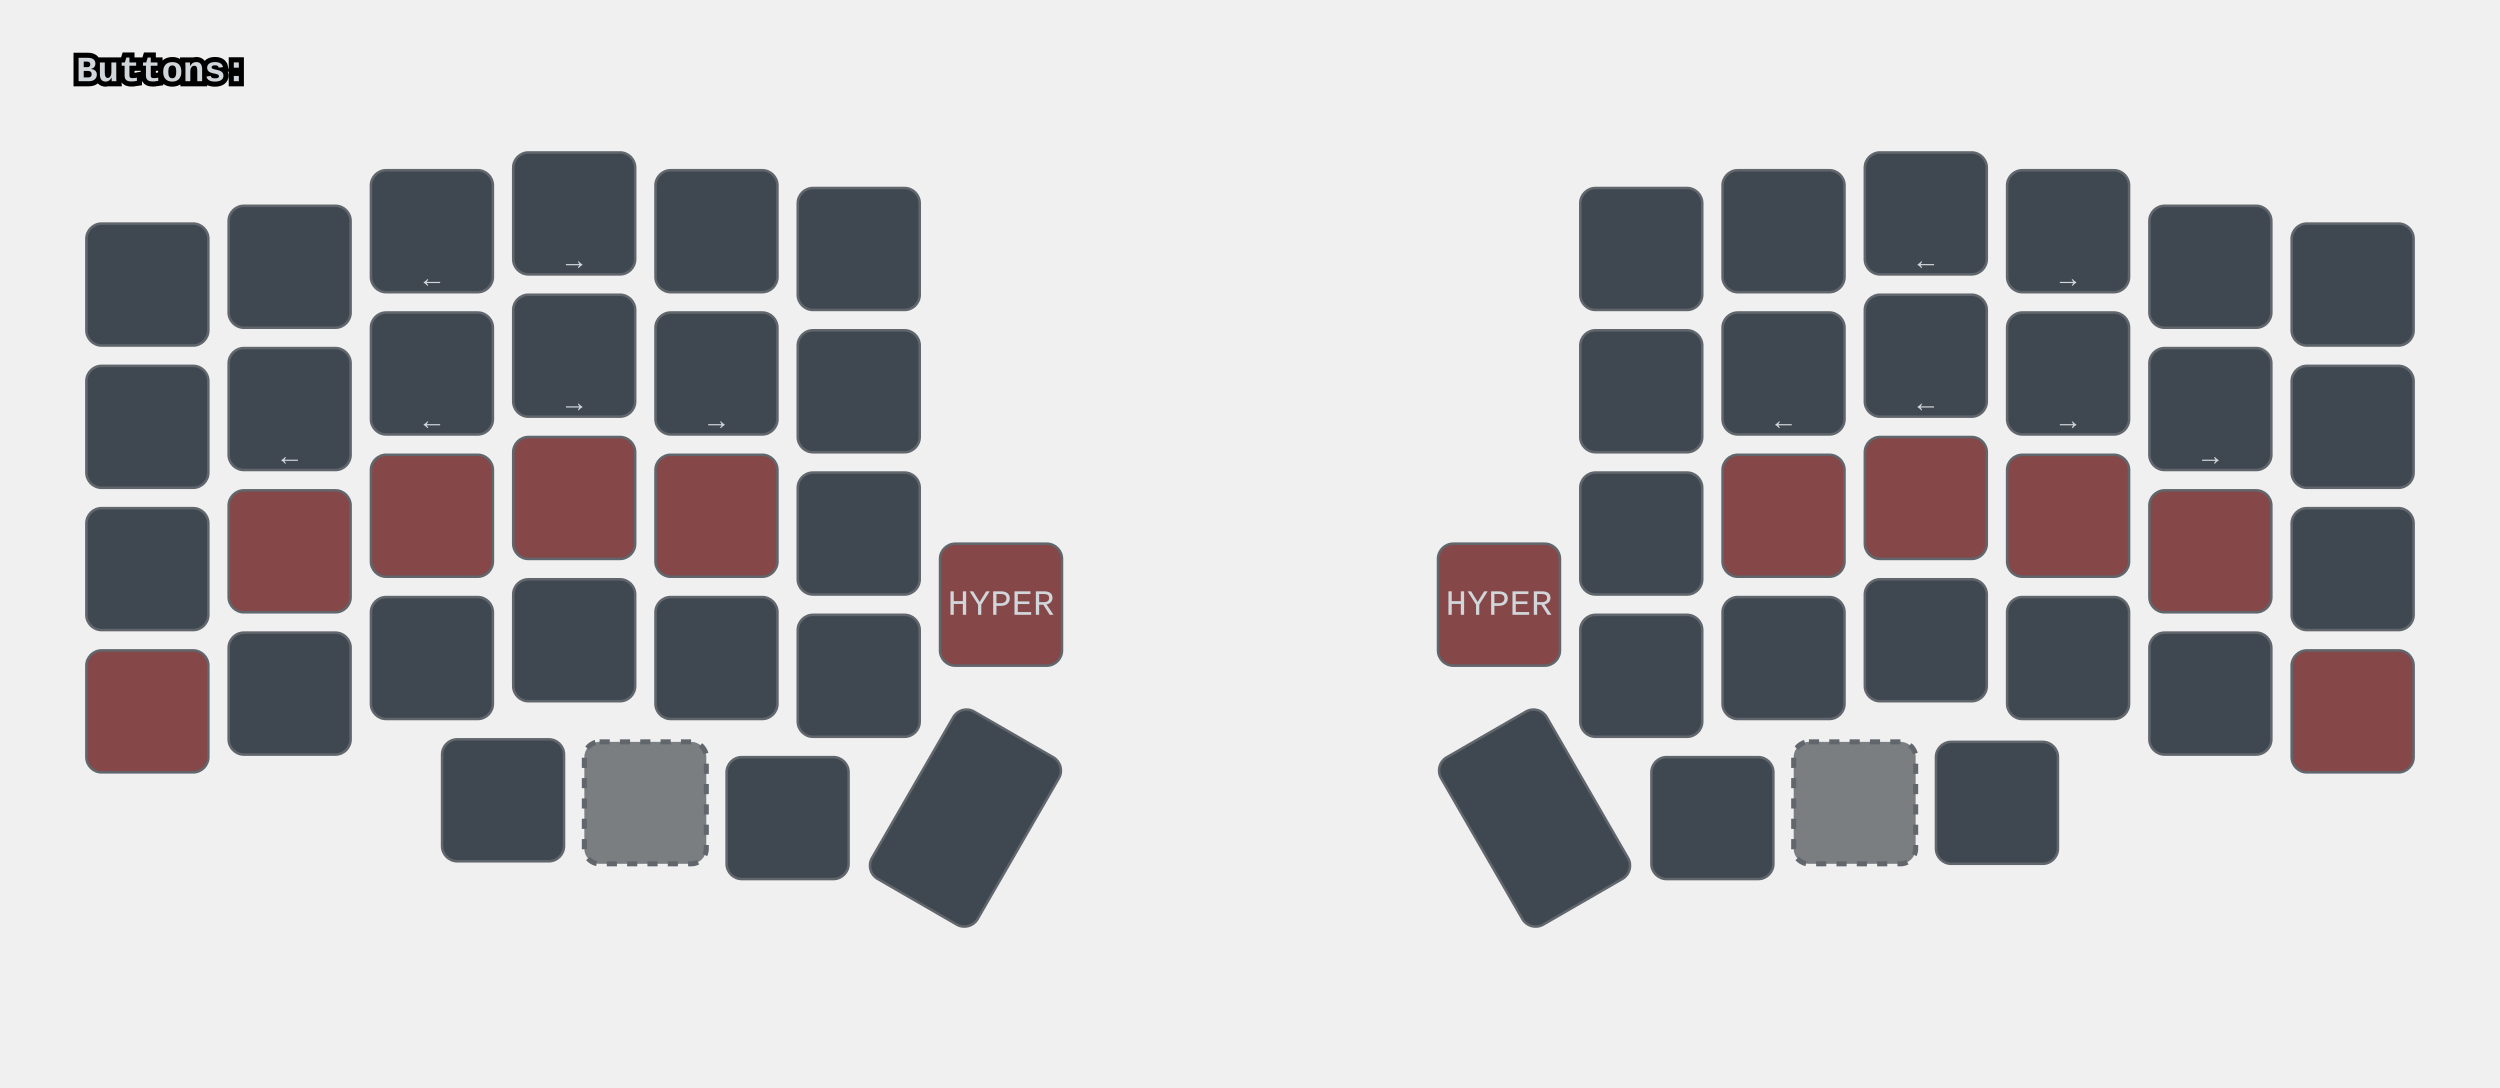
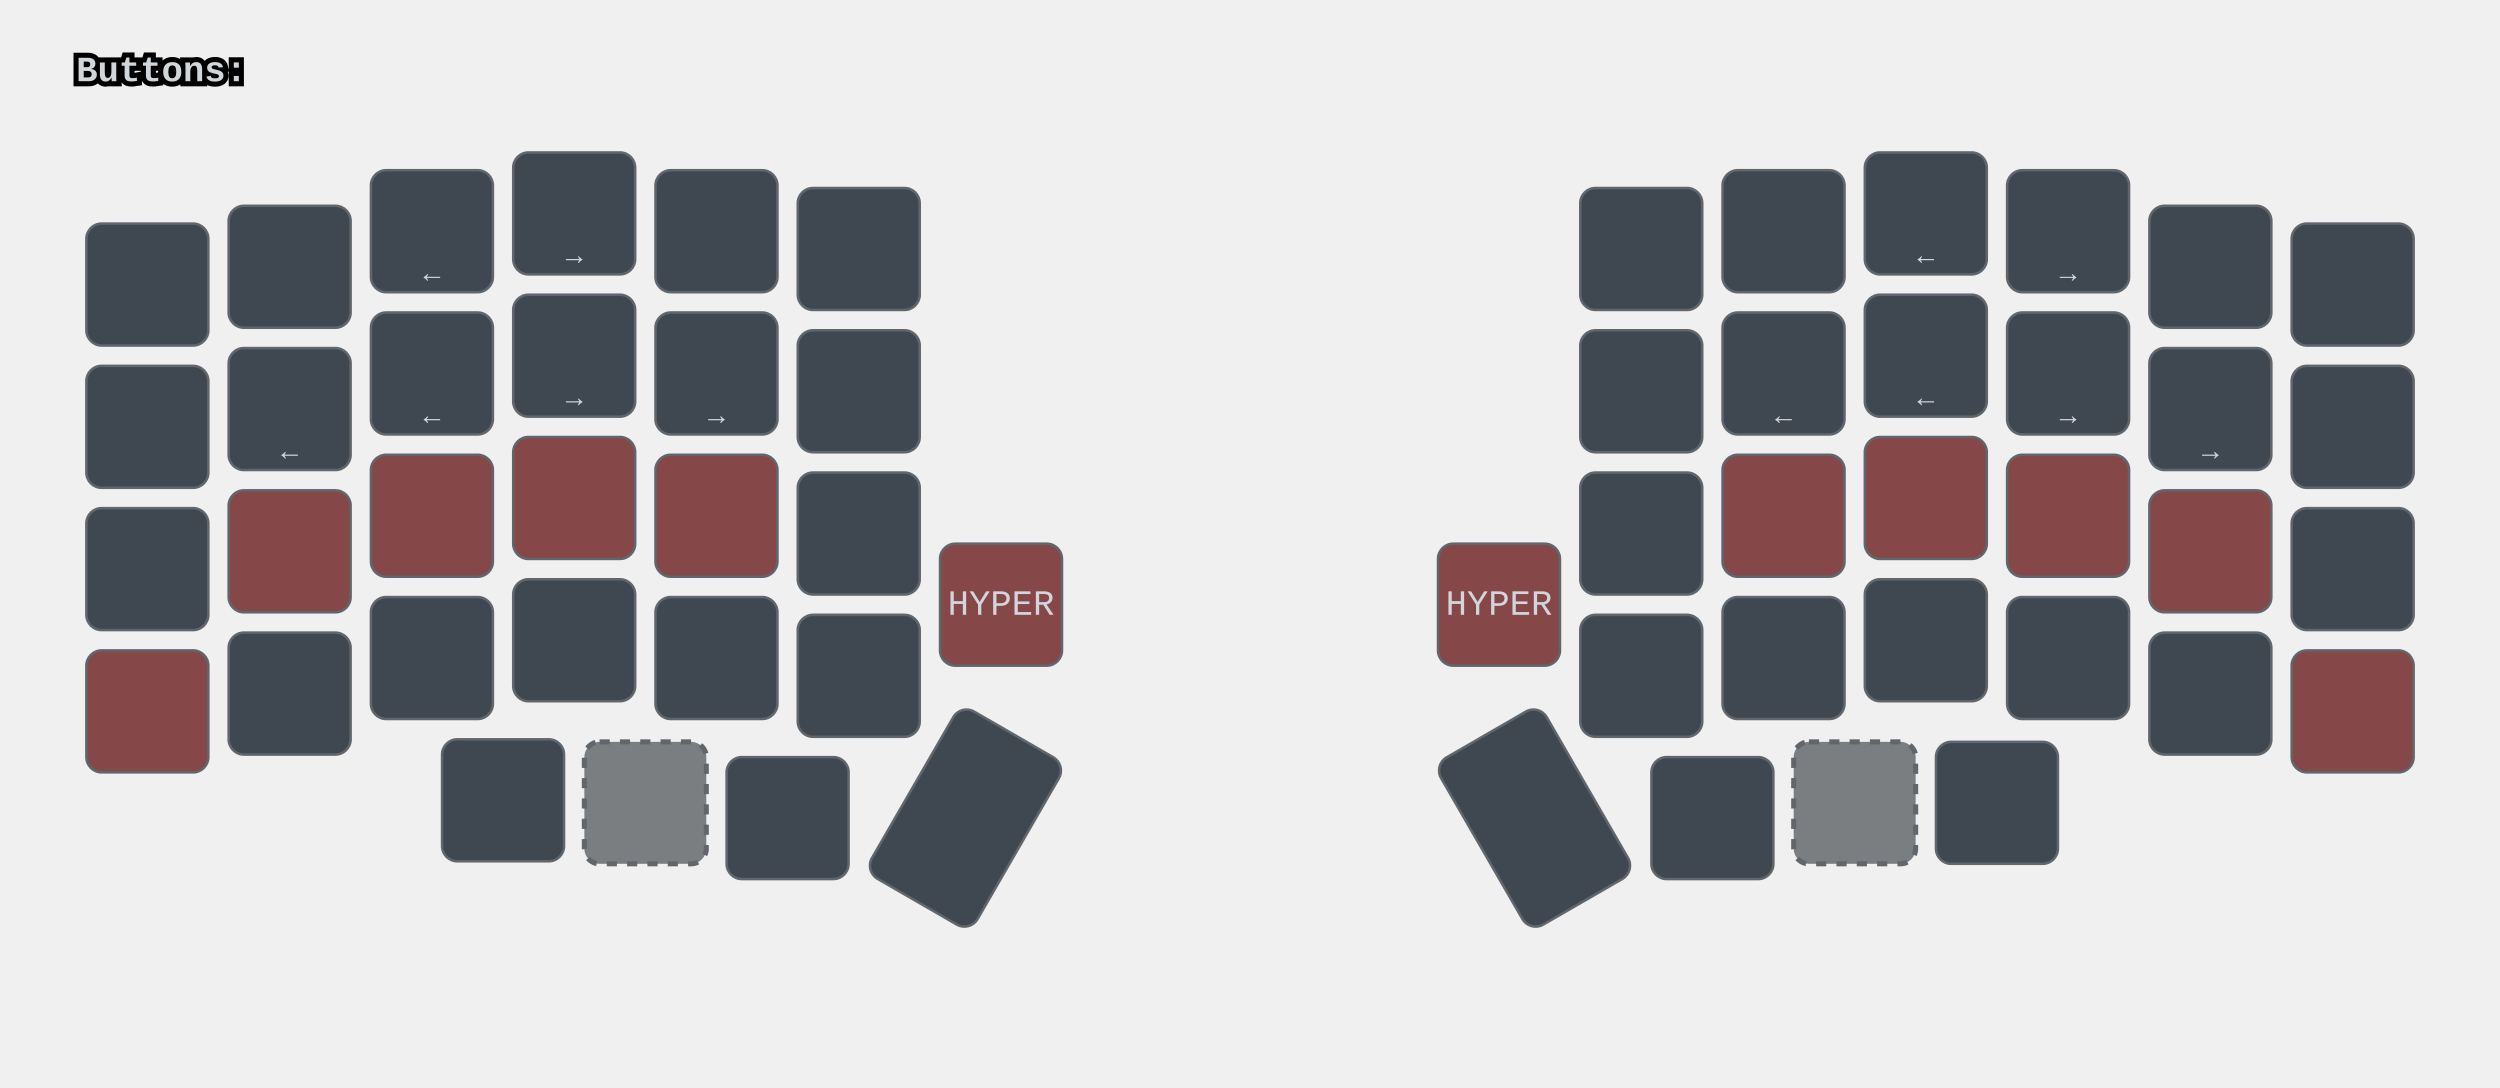
<svg xmlns="http://www.w3.org/2000/svg" xmlns:xlink="http://www.w3.org/1999/xlink" width="984" height="428" viewBox="0 0 984 428" class="keymap">
  <defs>/* start glyphs */
- <svg id="mdi:apple-keyboard-command">
+ <svg id="mdi:apple-keyboard-caps">
+       <svg id="mdi-apple-keyboard-caps" viewBox="0 0 24 24">
+         <path d="M15,14V8H17.17L12,2.83L6.83,8H9V14H15M12,0L22,10H17V16H7V10H2L12,0M7,18H17V24H7V18M15,20H9V22H15V20Z" />
+       </svg>
+     </svg>
+     <svg id="mdi:apple-keyboard-command">
      <svg id="mdi-apple-keyboard-command" viewBox="0 0 24 24">
        <path d="M6,2A4,4 0 0,1 10,6V8H14V6A4,4 0 0,1 18,2A4,4 0 0,1 22,6A4,4 0 0,1 18,10H16V14H18A4,4 0 0,1 22,18A4,4 0 0,1 18,22A4,4 0 0,1 14,18V16H10V18A4,4 0 0,1 6,22A4,4 0 0,1 2,18A4,4 0 0,1 6,14H8V10H6A4,4 0 0,1 2,6A4,4 0 0,1 6,2M16,18A2,2 0 0,0 18,20A2,2 0 0,0 20,18A2,2 0 0,0 18,16H16V18M14,10H10V14H14V10M6,16A2,2 0 0,0 4,18A2,2 0 0,0 6,20A2,2 0 0,0 8,18V16H6M8,6A2,2 0 0,0 6,4A2,2 0 0,0 4,6A2,2 0 0,0 6,8H8V6M18,8A2,2 0 0,0 20,6A2,2 0 0,0 18,4A2,2 0 0,0 16,6V8H18Z" />
      </svg>
    </svg>
    <svg id="mdi:apple-keyboard-control">
      <svg id="mdi-apple-keyboard-control" viewBox="0 0 24 24">
        <path d="M19.78,11.78L18.36,13.19L12,6.83L5.64,13.19L4.22,11.78L12,4L19.78,11.78Z" />
      </svg>
    </svg>
    <svg id="mdi:apple-keyboard-option">
      <svg id="mdi-apple-keyboard-option" viewBox="0 0 24 24">
        <path d="M3,4H9.11L16.15,18H21V20H14.88L7.84,6H3V4M14,4H21V6H14V4Z" />
      </svg>
    </svg>
    <svg id="mdi:apple-keyboard-shift">
      <svg id="mdi-apple-keyboard-shift" viewBox="0 0 24 24">
        <path d="M15,18V12H17.17L12,6.83L6.83,12H9V18H15M12,4L22,14H17V20H7V14H2L12,4Z" />
      </svg>
    </svg>
    <svg id="mdi:apps">
      <svg id="mdi-apps" viewBox="0 0 24 24">
        <path d="M16,20H20V16H16M16,14H20V10H16M10,8H14V4H10M16,8H20V4H16M10,14H14V10H10M4,14H8V10H4M4,20H8V16H4M10,20H14V16H10M4,8H8V4H4V8Z" />
      </svg>
    </svg>
    <svg id="mdi:backspace">
      <svg id="mdi-backspace" viewBox="0 0 24 24">
        <path d="M22,3H7C6.31,3 5.77,3.35 5.41,3.88L0,12L5.41,20.11C5.77,20.64 6.31,21 7,21H22A2,2 0 0,0 24,19V5A2,2 0 0,0 22,3M19,15.59L17.59,17L14,13.41L10.41,17L9,15.59L12.59,12L9,8.41L10.41,7L14,10.59L17.59,7L19,8.41L15.41,12" />
      </svg>
    </svg>
    <svg id="mdi:backspace-reverse">
      <svg id="mdi-backspace-reverse" viewBox="0 0 24 24">
        <path d="M2,21H17C17.7,21 18.2,20.6 18.6,20.1L24,12L18.6,3.9C18.2,3.4 17.7,3 17,3H2A2,2 0 0,0 0,5V19A2,2 0 0,0 2,21M5,8.4L6.4,7L10,10.6L13.6,7L15,8.4L11.4,12L15,15.6L13.6,17L10,13.4L6.4,17L5,15.6L8.6,12" />
      </svg>
    </svg>
    <svg id="mdi:bluetooth-connect">
      <svg id="mdi-bluetooth-connect" viewBox="0 0 24 24">
        <path d="M19,10L17,12L19,14L21,12M14.88,16.29L13,18.17V14.41M13,5.83L14.88,7.71L13,9.58M17.71,7.71L12,2H11V9.58L6.41,5L5,6.41L10.59,12L5,17.58L6.41,19L11,14.41V22H12L17.71,16.29L13.41,12M7,12L5,10L3,12L5,14L7,12Z" />
      </svg>
    </svg>
    <svg id="mdi:bluetooth-off">
      <svg id="mdi-bluetooth-off" viewBox="0 0 24 24">
        <path d="M13,5.83L14.88,7.71L13.28,9.31L14.69,10.72L17.71,7.7L12,2H11V7.03L13,9.03M5.41,4L4,5.41L10.59,12L5,17.59L6.41,19L11,14.41V22H12L16.29,17.71L18.59,20L20,18.59M13,18.17V14.41L14.88,16.29" />
      </svg>
    </svg>
    <svg id="mdi:brightness-5">
      <svg id="mdi-brightness-5" viewBox="0 0 24 24">
        <path d="M12,18A6,6 0 0,1 6,12A6,6 0 0,1 12,6A6,6 0 0,1 18,12A6,6 0 0,1 12,18M20,15.31L23.31,12L20,8.69V4H15.31L12,0.69L8.69,4H4V8.69L0.69,12L4,15.31V20H8.69L12,23.31L15.31,20H20V15.31Z" />
      </svg>
    </svg>
    <svg id="mdi:brightness-7">
      <svg id="mdi-brightness-7" viewBox="0 0 24 24">
        <path d="M12,8A4,4 0 0,0 8,12A4,4 0 0,0 12,16A4,4 0 0,0 16,12A4,4 0 0,0 12,8M12,18A6,6 0 0,1 6,12A6,6 0 0,1 12,6A6,6 0 0,1 18,12A6,6 0 0,1 12,18M20,8.69V4H15.31L12,0.69L8.69,4H4V8.69L0.69,12L4,15.31V20H8.69L12,23.31L15.31,20H20V15.31L23.31,12L20,8.69Z" />
      </svg>
    </svg>
    <svg id="mdi:code-block-tags">
      <svg id="mdi-code-block-tags" viewBox="0 0 24 24">
        <path d="M5.59 3.41L7 4.82L3.82 8L7 11.18L5.59 12.6L1 8L5.59 3.41M11.41 3.41L16 8L11.41 12.6L10 11.18L13.18 8L10 4.82L11.41 3.41M22 6V18C22 19.11 21.11 20 20 20H4C2.9 20 2 19.11 2 18V14H4V18H20V6H17.03V4H20C21.11 4 22 4.89 22 6Z" />
      </svg>
    </svg>
    <svg id="mdi:content-copy">
      <svg id="mdi-content-copy" viewBox="0 0 24 24">
        <path d="M19,21H8V7H19M19,5H8A2,2 0 0,0 6,7V21A2,2 0 0,0 8,23H19A2,2 0 0,0 21,21V7A2,2 0 0,0 19,5M16,1H4A2,2 0 0,0 2,3V17H4V3H16V1Z" />
      </svg>
    </svg>
    <svg id="mdi:content-cut">
      <svg id="mdi-content-cut" viewBox="0 0 24 24">
        <path d="M19,3L13,9L15,11L22,4V3M12,12.5A0.5,0.5 0 0,1 11.5,12A0.5,0.5 0 0,1 12,11.5A0.5,0.5 0 0,1 12.5,12A0.5,0.5 0 0,1 12,12.5M6,20A2,2 0 0,1 4,18C4,16.89 4.9,16 6,16A2,2 0 0,1 8,18C8,19.11 7.1,20 6,20M6,8A2,2 0 0,1 4,6C4,4.89 4.9,4 6,4A2,2 0 0,1 8,6C8,7.11 7.1,8 6,8M9.64,7.64C9.87,7.14 10,6.59 10,6A4,4 0 0,0 6,2A4,4 0 0,0 2,6A4,4 0 0,0 6,10C6.59,10 7.14,9.87 7.64,9.64L10,12L7.64,14.36C7.14,14.13 6.59,14 6,14A4,4 0 0,0 2,18A4,4 0 0,0 6,22A4,4 0 0,0 10,18C10,17.41 9.87,16.86 9.64,16.36L12,14L19,21H22V20L9.64,7.64Z" />
      </svg>
    </svg>
    <svg id="mdi:content-paste">
      <svg id="mdi-content-paste" viewBox="0 0 24 24">
        <path d="M19,20H5V4H7V7H17V4H19M12,2A1,1 0 0,1 13,3A1,1 0 0,1 12,4A1,1 0 0,1 11,3A1,1 0 0,1 12,2M19,2H14.82C14.4,0.84 13.3,0 12,0C10.7,0 9.6,0.84 9.18,2H5A2,2 0 0,0 3,4V20A2,2 0 0,0 5,22H19A2,2 0 0,0 21,20V4A2,2 0 0,0 19,2Z" />
      </svg>
    </svg>
    <svg id="mdi:dock-window">
      <svg id="mdi-dock-window" viewBox="0 0 24 24">
        <path d="M18 18V20H4A2 2 0 0 1 2 18V8H4V18M22 6V14A2 2 0 0 1 20 16H8A2 2 0 0 1 6 14V6A2 2 0 0 1 8 4H20A2 2 0 0 1 22 6M20 6H8V14H20Z" />
      </svg>
    </svg>
    <svg id="mdi:folder-search-outline">
      <svg id="mdi-folder-search-outline" viewBox="0 0 24 24">
        <path d="M16.5,12C19,12 21,14 21,16.5C21,17.38 20.75,18.21 20.31,18.9L23.39,22L22,23.39L18.88,20.32C18.19,20.75 17.37,21 16.5,21C14,21 12,19 12,16.5C12,14 14,12 16.5,12M16.5,14A2.5,2.5 0 0,0 14,16.5A2.5,2.5 0 0,0 16.5,19A2.5,2.5 0 0,0 19,16.5A2.5,2.5 0 0,0 16.5,14M19,8H3V18H10.17C10.34,18.72 10.63,19.39 11,20H3C1.89,20 1,19.1 1,18V6C1,4.89 1.89,4 3,4H9L11,6H19A2,2 0 0,1 21,8V11.81C20.42,11.26 19.75,10.81 19,10.5V8Z" />
      </svg>
    </svg>
    <svg id="mdi:format-letter-ends-with">
      <svg id="mdi-format-letter-ends-with" viewBox="0 0 24 24">
        <path d="M11.14 4L6.43 16H8.36L9.32 13.43H14.67L15.64 16H17.57L12.86 4M12 6.29L14.03 11.71H9.96M20 14V18H2V20H22V14Z" />
      </svg>
    </svg>
    <svg id="mdi:format-letter-starts-with">
      <svg id="mdi-format-letter-starts-with" viewBox="0 0 24 24">
        <path d="M11.14 4L6.43 16H8.36L9.32 13.43H14.67L15.64 16H17.57L12.86 4M12 6.29L14.03 11.71H9.96M4 18V15H2V20H22V18Z" />
      </svg>
    </svg>
    <svg id="mdi:format-pilcrow-arrow-left">
      <svg id="mdi-format-pilcrow-arrow-left" viewBox="0 0 24 24">
        <path d="M8,17V14L4,18L8,22V19H20V17M10,10V15H12V4H14V15H16V4H18V2H10A4,4 0 0,0 6,6A4,4 0 0,0 10,10Z" />
      </svg>
    </svg>
    <svg id="mdi:format-pilcrow-arrow-right">
      <svg id="mdi-format-pilcrow-arrow-right" viewBox="0 0 24 24">
        <path d="M21,18L17,14V17H5V19H17V22M9,10V15H11V4H13V15H15V4H17V2H9A4,4 0 0,0 5,6A4,4 0 0,0 9,10Z" />
      </svg>
    </svg>
    <svg id="mdi:keyboard-return">
      <svg id="mdi-keyboard-return" viewBox="0 0 24 24">
        <path d="M19,7V11H5.83L9.41,7.41L8,6L2,12L8,18L9.41,16.58L5.83,13H21V7H19Z" />
      </svg>
    </svg>
    <svg id="mdi:keyboard-space">
      <svg id="mdi-keyboard-space" viewBox="0 0 24 24">
        <path d="M3 15H5V19H19V15H21V19C21 20.1 20.1 21 19 21H5C3.9 21 3 20.1 3 19V15Z" />
      </svg>
    </svg>
    <svg id="mdi:keyboard-tab">
      <svg id="mdi-keyboard-tab" viewBox="0 0 24 24">
        <path d="M20,18H22V6H20M11.59,7.41L15.17,11H1V13H15.17L11.59,16.58L13,18L19,12L13,6L11.59,7.41Z" />
      </svg>
    </svg>
    <svg id="mdi:keyboard-tab-reverse">
      <svg id="mdi-keyboard-tab-reverse" viewBox="0 0 24 24">
        <path d="M4 6H2V18H4M11 6L5 12L11 18L12.41 16.58L8.83 13H23V11H8.83L12.41 7.41L11 6Z" />
      </svg>
    </svg>
    <svg id="mdi:keyboard-variant">
      <svg id="mdi-keyboard-variant" viewBox="0 0 24 24">
        <path d="M6,16H18V18H6V16M6,13V15H2V13H6M7,15V13H10V15H7M11,15V13H13V15H11M14,15V13H17V15H14M18,15V13H22V15H18M2,10H5V12H2V10M19,12V10H22V12H19M18,12H16V10H18V12M8,12H6V10H8V12M12,12H9V10H12V12M15,12H13V10H15V12M2,9V7H4V9H2M5,9V7H7V9H5M8,9V7H10V9H8M11,9V7H13V9H11M14,9V7H16V9H14M17,9V7H22V9H17Z" />
      </svg>
    </svg>
-     <svg id="mdi:lightbulb-off-outline">
-       <svg id="mdi-lightbulb-off-outline" viewBox="0 0 24 24">
-         <path d="M12,2C9.76,2 7.78,3.05 6.5,4.68L7.93,6.11C8.84,4.84 10.32,4 12,4A5,5 0 0,1 17,9C17,10.68 16.16,12.16 14.89,13.06L16.31,14.5C17.94,13.21 19,11.24 19,9A7,7 0 0,0 12,2M3.28,4L2,5.27L5.04,8.3C5,8.53 5,8.76 5,9C5,11.38 6.19,13.47 8,14.74V17A1,1 0 0,0 9,18H14.73L18.73,22L20,20.72L3.28,4M7.23,10.5L12.73,16H10V13.58C8.68,13 7.66,11.88 7.23,10.5M9,20V21A1,1 0 0,0 10,22H14A1,1 0 0,0 15,21V20H9Z" />
-       </svg>
-     </svg>
    <svg id="mdi:lightbulb-on-20">
      <svg id="mdi-lightbulb-on-20" viewBox="0 0 24 24">
        <path d="M1 11H4V13H1V11M4.9 3.5L3.5 4.9L5.6 7L7 5.6L4.9 3.5M13 1H11V4H13V1M20 11V13H23V11H20M10 22C10 22.6 10.4 23 11 23H13C13.6 23 14 22.6 14 22V21H10V22M19.1 3.5L17 5.6L18.4 7L20.5 4.9L19.1 3.5M18 12C18 14.2 16.8 16.2 15 17.2V19C15 19.6 14.6 20 14 20H10C9.4 20 9 19.6 9 19V17.2C7.2 16.2 6 14.2 6 12C6 8.7 8.7 6 12 6S18 8.7 18 12M16 12C16 9.79 14.21 8 12 8S8 9.79 8 12 9.79 16 12 16 16 14.21 16 12Z" />
      </svg>
    </svg>
    <svg id="mdi:lightbulb-on-90">
      <svg id="mdi-lightbulb-on-90" viewBox="0 0 24 24">
        <path d="M7 5.6L5.6 7L3.5 4.9L4.9 3.5L7 5.6M10 22C10 22.6 10.4 23 11 23H13C13.6 23 14 22.6 14 22V21H10V22M1 13H4V11H1V13M13 1H11V4H13V1M20 11V13H23V11H20M19.1 3.5L17 5.6L18.4 7L20.5 4.9L19.1 3.5M18 12C18 14.2 16.8 16.2 15 17.2V19C15 19.6 14.6 20 14 20H10C9.4 20 9 19.6 9 19V17.2C7.2 16.2 6 14.2 6 12C6 8.7 8.7 6 12 6S18 8.7 18 12M12 8C11 8 10.09 8.38 9.39 9H14.61C13.91 8.38 13 8 12 8Z" />
      </svg>
    </svg>
    <svg id="mdi:lock-outline">
      <svg id="mdi-lock-outline" viewBox="0 0 24 24">
        <path d="M12,17C10.89,17 10,16.1 10,15C10,13.89 10.89,13 12,13A2,2 0 0,1 14,15A2,2 0 0,1 12,17M18,20V10H6V20H18M18,8A2,2 0 0,1 20,10V20A2,2 0 0,1 18,22H6C4.89,22 4,21.1 4,20V10C4,8.89 4.89,8 6,8H7V6A5,5 0 0,1 12,1A5,5 0 0,1 17,6V8H18M12,3A3,3 0 0,0 9,6V8H15V6A3,3 0 0,0 12,3Z" />
      </svg>
    </svg>
    <svg id="mdi:magnify">
      <svg id="mdi-magnify" viewBox="0 0 24 24">
        <path d="M9.5,3A6.5,6.5 0 0,1 16,9.5C16,11.11 15.41,12.59 14.44,13.73L14.71,14H15.5L20.5,19L19,20.5L14,15.5V14.71L13.73,14.44C12.59,15.41 11.11,16 9.5,16A6.5,6.5 0 0,1 3,9.5A6.5,6.5 0 0,1 9.5,3M9.5,5C7,5 5,7 5,9.5C5,12 7,14 9.5,14C12,14 14,12 14,9.5C14,7 12,5 9.5,5Z" />
+       </svg>
+     </svg>
+     <svg id="mdi:music">
+       <svg id="mdi-music" viewBox="0 0 24 24">
+         <path d="M21,3V15.5A3.5,3.5 0 0,1 17.5,19A3.5,3.5 0 0,1 14,15.5A3.5,3.5 0 0,1 17.5,12C18.04,12 18.55,12.12 19,12.34V6.47L9,8.6V17.5A3.5,3.5 0 0,1 5.5,21A3.5,3.5 0 0,1 2,17.5A3.5,3.5 0 0,1 5.5,14C6.04,14 6.55,14.12 7,14.34V6L21,3Z" />
      </svg>
    </svg>
    <svg id="mdi:numeric-1-box-multiple-outline">
      <svg id="mdi-numeric-1-box-multiple-outline" viewBox="0 0 24 24">
        <path d="M21,17H7V3H21M21,1H7A2,2 0 0,0 5,3V17A2,2 0 0,0 7,19H21A2,2 0 0,0 23,17V3A2,2 0 0,0 21,1M14,15H16V5H12V7H14M3,5H1V21A2,2 0 0,0 3,23H19V21H3V5Z" />
      </svg>
    </svg>
    <svg id="mdi:numeric-2-box-multiple-outline">
      <svg id="mdi-numeric-2-box-multiple-outline" viewBox="0 0 24 24">
        <path d="M17,13H13V11H15A2,2 0 0,0 17,9V7C17,5.89 16.1,5 15,5H11V7H15V9H13A2,2 0 0,0 11,11V15H17M21,17H7V3H21M21,1H7A2,2 0 0,0 5,3V17A2,2 0 0,0 7,19H21A2,2 0 0,0 23,17V3A2,2 0 0,0 21,1M3,5H1V21A2,2 0 0,0 3,23H19V21H3V5Z" />
      </svg>
    </svg>
    <svg id="mdi:numeric-3-box-multiple-outline">
      <svg id="mdi-numeric-3-box-multiple-outline" viewBox="0 0 24 24">
        <path d="M17,13V11.5A1.5,1.5 0 0,0 15.5,10A1.5,1.5 0 0,0 17,8.5V7C17,5.89 16.1,5 15,5H11V7H15V9H13V11H15V13H11V15H15A2,2 0 0,0 17,13M3,5H1V21A2,2 0 0,0 3,23H19V21H3M21,17H7V3H21M21,1H7A2,2 0 0,0 5,3V17A2,2 0 0,0 7,19H21A2,2 0 0,0 23,17V3A2,2 0 0,0 21,1Z" />
      </svg>
    </svg>
    <svg id="mdi:numeric-4-box-multiple-outline">
      <svg id="mdi-numeric-4-box-multiple-outline" viewBox="0 0 24 24">
        <path d="M21,17H7V3H21M21,1H7A2,2 0 0,0 5,3V17A2,2 0 0,0 7,19H21A2,2 0 0,0 23,17V3A2,2 0 0,0 21,1M15,15H17V5H15V9H13V5H11V11H15M3,5H1V21A2,2 0 0,0 3,23H19V21H3V5Z" />
      </svg>
    </svg>
    <svg id="mdi:numeric-5-box-multiple-outline">
      <svg id="mdi-numeric-5-box-multiple-outline" viewBox="0 0 24 24">
        <path d="M17,13V11C17,9.89 16.1,9 15,9H13V7H17V5H11V11H15V13H11V15H15A2,2 0 0,0 17,13M3,5H1V21A2,2 0 0,0 3,23H19V21H3M21,17H7V3H21M21,1H7A2,2 0 0,0 5,3V17A2,2 0 0,0 7,19H21A2,2 0 0,0 23,17V3A2,2 0 0,0 21,1Z" />
      </svg>
    </svg>
    <svg id="mdi:numeric-6-box-multiple-outline">
      <svg id="mdi-numeric-6-box-multiple-outline" viewBox="0 0 24 24">
        <path d="M13,11H15V13H13M13,15H15A2,2 0 0,0 17,13V11C17,9.89 16.1,9 15,9H13V7H17V5H13A2,2 0 0,0 11,7V13C11,14.11 11.9,15 13,15M21,17H7V3H21M21,1H7A2,2 0 0,0 5,3V17A2,2 0 0,0 7,19H21A2,2 0 0,0 23,17V3A2,2 0 0,0 21,1M3,5H1V21A2,2 0 0,0 3,23H19V21H3V5Z" />
      </svg>
    </svg>
    <svg id="mdi:palette-outline">
      <svg id="mdi-palette-outline" viewBox="0 0 24 24">
        <path d="M12,22A10,10 0 0,1 2,12A10,10 0 0,1 12,2C17.5,2 22,6 22,11A6,6 0 0,1 16,17H14.2C13.9,17 13.7,17.2 13.7,17.5C13.7,17.6 13.8,17.7 13.8,17.8C14.2,18.3 14.4,18.9 14.4,19.5C14.5,20.9 13.4,22 12,22M12,4A8,8 0 0,0 4,12A8,8 0 0,0 12,20C12.3,20 12.5,19.8 12.5,19.5C12.5,19.3 12.4,19.2 12.4,19.1C12,18.6 11.8,18.1 11.8,17.5C11.8,16.1 12.9,15 14.3,15H16A4,4 0 0,0 20,11C20,7.1 16.4,4 12,4M6.5,10C7.3,10 8,10.7 8,11.5C8,12.3 7.3,13 6.5,13C5.7,13 5,12.3 5,11.5C5,10.7 5.7,10 6.5,10M9.5,6C10.3,6 11,6.7 11,7.5C11,8.3 10.3,9 9.5,9C8.7,9 8,8.3 8,7.5C8,6.7 8.7,6 9.5,6M14.5,6C15.3,6 16,6.7 16,7.5C16,8.3 15.3,9 14.5,9C13.7,9 13,8.3 13,7.5C13,6.7 13.7,6 14.5,6M17.5,10C18.3,10 19,10.7 19,11.5C19,12.3 18.3,13 17.5,13C16.7,13 16,12.3 16,11.5C16,10.7 16.7,10 17.5,10Z" />
      </svg>
    </svg>
    <svg id="mdi:play-pause">
      <svg id="mdi-play-pause" viewBox="0 0 24 24">
        <path d="M3,5V19L11,12M13,19H16V5H13M18,5V19H21V5" />
      </svg>
    </svg>
    <svg id="mdi:power">
      <svg id="mdi-power" viewBox="0 0 24 24">
        <path d="M16.56,5.44L15.11,6.89C16.84,7.94 18,9.83 18,12A6,6 0 0,1 12,18A6,6 0 0,1 6,12C6,9.83 7.16,7.94 8.88,6.88L7.44,5.44C5.36,6.88 4,9.28 4,12A8,8 0 0,0 12,20A8,8 0 0,0 20,12C20,9.28 18.64,6.88 16.56,5.44M13,3H11V13H13" />
      </svg>
    </svg>
    <svg id="mdi:power-plug-outline">
      <svg id="mdi-power-plug-outline" viewBox="0 0 24 24">
        <path d="M16 7V3H14V7H10V3H8V7C7 7 6 8 6 9V14.5L9.5 18V21H14.5V18L18 14.5V9C18 8 17 7 16 7M16 13.67L13.09 16.59L12.67 17H11.33L10.92 16.59L8 13.67V9.09C8 9.06 8.06 9 8.09 9H15.92C15.95 9 16 9.06 16 9.09V13.67Z" />
      </svg>
    </svg>
    <svg id="mdi:redo">
      <svg id="mdi-redo" viewBox="0 0 24 24">
        <path d="M18.4,10.6C16.55,9 14.15,8 11.5,8C6.85,8 2.92,11.03 1.54,15.22L3.9,16C4.95,12.81 7.95,10.5 11.5,10.5C13.45,10.5 15.23,11.22 16.62,12.38L13,16H22V7L18.4,10.6Z" />
      </svg>
    </svg>
    <svg id="mdi:restart">
      <svg id="mdi-restart" viewBox="0 0 24 24">
        <path d="M12,4C14.1,4 16.1,4.8 17.6,6.3C20.7,9.4 20.7,14.5 17.6,17.6C15.8,19.5 13.3,20.2 10.9,19.9L11.4,17.9C13.1,18.1 14.9,17.5 16.2,16.2C18.5,13.9 18.5,10.1 16.2,7.7C15.1,6.6 13.5,6 12,6V10.6L7,5.6L12,0.6V4M6.3,17.6C3.7,15 3.3,11 5.1,7.9L6.6,9.4C5.5,11.6 5.9,14.4 7.8,16.2C8.3,16.7 8.9,17.1 9.6,17.4L9,19.4C8,19 7.1,18.4 6.3,17.6Z" />
      </svg>
    </svg>
    <svg id="mdi:skip-backward">
      <svg id="mdi-skip-backward" viewBox="0 0 24 24">
        <path d="M20,5V19L13,12M6,5V19H4V5M13,5V19L6,12" />
      </svg>
    </svg>
    <svg id="mdi:skip-forward">
      <svg id="mdi-skip-forward" viewBox="0 0 24 24">
        <path d="M4,5V19L11,12M18,5V19H20V5M11,5V19L18,12" />
      </svg>
    </svg>
    <svg id="mdi:stop">
      <svg id="mdi-stop" viewBox="0 0 24 24">
        <path d="M18,18H6V6H18V18Z" />
      </svg>
    </svg>
    <svg id="mdi:undo">
      <svg id="mdi-undo" viewBox="0 0 24 24">
        <path d="M12.5,8C9.85,8 7.45,9 5.6,10.6L2,7V16H11L7.38,12.38C8.77,11.22 10.54,10.5 12.5,10.5C16.04,10.5 19.05,12.81 20.1,16L22.47,15.22C21.08,11.03 17.15,8 12.5,8Z" />
      </svg>
    </svg>
    <svg id="mdi:usb">
      <svg id="mdi-usb" viewBox="0 0 24 24">
        <path d="M15,7V11H16V13H13V5H15L12,1L9,5H11V13H8V10.93C8.7,10.56 9.2,9.85 9.2,9C9.2,7.78 8.21,6.8 7,6.8C5.78,6.8 4.8,7.78 4.8,9C4.8,9.85 5.3,10.56 6,10.93V13A2,2 0 0,0 8,15H11V18.05C10.29,18.41 9.8,19.15 9.8,20A2.2,2.2 0 0,0 12,22.2A2.2,2.2 0 0,0 14.2,20C14.2,19.15 13.71,18.41 13,18.05V15H16A2,2 0 0,0 18,13V11H19V7H15Z" />
      </svg>
    </svg>
    <svg id="mdi:view-dashboard-outline">
      <svg id="mdi-view-dashboard-outline" viewBox="0 0 24 24">
        <path d="M19,5V7H15V5H19M9,5V11H5V5H9M19,13V19H15V13H19M9,17V19H5V17H9M21,3H13V9H21V3M11,3H3V13H11V3M21,11H13V21H21V11M11,15H3V21H11V15Z" />
      </svg>
    </svg>
    <svg id="mdi:volume-minus">
      <svg id="mdi-volume-minus" viewBox="0 0 24 24">
        <path d="M3,9H7L12,4V20L7,15H3V9M14,11H22V13H14V11Z" />
      </svg>
    </svg>
    <svg id="mdi:volume-off">
      <svg id="mdi-volume-off" viewBox="0 0 24 24">
        <path d="M12,4L9.91,6.09L12,8.18M4.27,3L3,4.27L7.73,9H3V15H7L12,20V13.27L16.25,17.53C15.58,18.04 14.83,18.46 14,18.7V20.77C15.38,20.45 16.63,19.82 17.68,18.96L19.73,21L21,19.73L12,10.73M19,12C19,12.94 18.8,13.82 18.46,14.64L19.97,16.15C20.62,14.91 21,13.5 21,12C21,7.72 18,4.14 14,3.23V5.29C16.89,6.15 19,8.83 19,12M16.5,12C16.5,10.23 15.5,8.71 14,7.97V10.18L16.45,12.63C16.5,12.43 16.5,12.21 16.5,12Z" />
      </svg>
    </svg>
    <svg id="mdi:volume-plus">
      <svg id="mdi-volume-plus" viewBox="0 0 24 24">
        <path d="M3,9H7L12,4V20L7,15H3V9M14,11H17V8H19V11H22V13H19V16H17V13H14V11Z" />
      </svg>
    </svg>
    <svg id="mdi:web">
      <svg id="mdi-web" viewBox="0 0 24 24">
        <path d="M16.36,14C16.44,13.34 16.5,12.68 16.5,12C16.5,11.32 16.44,10.66 16.36,10H19.74C19.9,10.64 20,11.31 20,12C20,12.69 19.9,13.36 19.74,14M14.59,19.56C15.19,18.45 15.65,17.25 15.97,16H18.92C17.96,17.65 16.43,18.93 14.59,19.56M14.34,14H9.66C9.56,13.34 9.5,12.68 9.5,12C9.5,11.32 9.56,10.65 9.66,10H14.34C14.43,10.65 14.5,11.32 14.5,12C14.5,12.68 14.43,13.34 14.34,14M12,19.96C11.17,18.76 10.5,17.43 10.09,16H13.91C13.5,17.43 12.83,18.76 12,19.96M8,8H5.08C6.03,6.34 7.57,5.06 9.4,4.44C8.8,5.55 8.35,6.75 8,8M5.08,16H8C8.35,17.25 8.8,18.45 9.4,19.56C7.57,18.93 6.03,17.65 5.08,16M4.26,14C4.1,13.36 4,12.69 4,12C4,11.31 4.1,10.64 4.26,10H7.64C7.56,10.66 7.5,11.32 7.5,12C7.5,12.68 7.56,13.34 7.64,14M12,4.03C12.83,5.23 13.5,6.57 13.91,8H10.09C10.5,6.57 11.17,5.23 12,4.03M18.92,8H15.97C15.65,6.75 15.19,5.55 14.59,4.44C16.43,5.07 17.96,6.34 18.92,8M12,2C6.47,2 2,6.5 2,12A10,10 0 0,0 12,22A10,10 0 0,0 22,12A10,10 0 0,0 12,2Z" />
      </svg>
    </svg>
    <svg id="mdi:window-maximize">
      <svg id="mdi-window-maximize" viewBox="0 0 24 24">
        <path d="M4,4H20V20H4V4M6,8V18H18V8H6Z" />
      </svg>
    </svg>
    <svg id="mdi:window-restore">
      <svg id="mdi-window-restore" viewBox="0 0 24 24">
        <path d="M4,8H8V4H20V16H16V20H4V8M16,8V14H18V6H10V8H16M6,12V18H14V12H6Z" />
      </svg>
    </svg>
  </defs>/* end glyphs */
<style>/* inherit to force styles through use tags */
svg path {
    fill: inherit;
}

/* font and background color specifications */
svg.keymap {
    font-family: SFMono-Regular,Consolas,Liberation Mono,Menlo,monospace;
    font-size: 14px;
    font-kerning: normal;
    text-rendering: optimizeLegibility;
    fill: #24292e;
}

/* default key styling */
rect.key {
    fill: #f6f8fa;
}

rect.key, rect.combo {
    stroke: #c9cccf;
    stroke-width: 1;
}

/* default key side styling, only used is draw_key_sides is set */
rect.side {
    filter: brightness(90%);
}

/* color accent for combo boxes */
rect.combo, rect.combo-separate {
    fill: #cdf;
}

/* color accent for held keys */
rect.held, rect.combo.held {
    fill: #fdd;
}

/* color accent for ghost (optional) keys */
rect.ghost, rect.combo.ghost {
    stroke-dasharray: 4, 4;
    stroke-width: 2;
}

text {
    text-anchor: middle;
    dominant-baseline: middle;
}

/* styling for layer labels */
text.label {
    font-weight: bold;
    text-anchor: start;
    stroke: white;
    stroke-width: 4;
    paint-order: stroke;
}

/* styling for optional footer */
text.footer {
    text-anchor: end;
    dominant-baseline: auto;
    stroke: white;
    stroke-width: 4;
    paint-order: stroke;
}

/* styling for combo tap, and key hold/shifted label text */
text.combo, text.hold, text.shifted {
    font-size: 11px;
}

text.hold {
    text-anchor: middle;
    dominant-baseline: auto;
}

text.shifted {
    text-anchor: middle;
    dominant-baseline: hanging;
}

/* styling for hold/shifted label text in combo box */
text.combo.hold, text.combo.shifted {
    font-size: 8px;
}

/* lighter symbol for transparent keys */
text.trans {
    fill: #7b7e81;
}

/* styling for combo dendrons */
path.combo {
    stroke-width: 1;
    stroke: gray;
    fill: none;
}

/* Start Tabler Icons Cleanup */
/* cannot use height/width with glyphs */
.icon-tabler &gt; path {
    fill: inherit;
    stroke: inherit;
    stroke-width: 2;
}
/* hide tabler's default box */
.icon-tabler &gt; path[stroke="none"][fill="none"] {
    visibility: hidden;
}
/* End Tabler Icons Cleanup */

svg.keymap { fill: #d1d6db; }
rect.key { fill: #3f4750; }
rect.key, rect.combo { stroke: #60666c; }
rect.combo, rect.combo-separate { fill: #1f3d7a; }
rect.held, rect.combo.held { fill: #854747; }
text.label, text.footer { stroke: black; }
text.trans { fill: #7e8184; }
path.combo { stroke: #7f7f7f; }

rect.ghost { fill: #7b7e81; }
</style>
  <g transform="translate(30, 0)" class="layer-Buttons">
    <text x="0" y="28" class="label">Buttons:</text>
    <g transform="translate(0, 56)">
      <g transform="translate(28, 56)" class="key keypos-0">
        <rect rx="6" ry="6" x="-24" y="-24" width="48" height="48" class="key" />
      </g>
      <g transform="translate(84, 49)" class="key keypos-1">
        <rect rx="6" ry="6" x="-24" y="-24" width="48" height="48" class="key" />
        <use href="#mdi:keyboard-tab-reverse" xlink:href="#mdi:keyboard-tab-reverse" x="-7" y="-7" height="14" width="14.0" class="key tap glyph mdi:keyboard-tab-reverse" />
      </g>
      <g transform="translate(140, 35)" class="key keypos-2">
        <rect rx="6" ry="6" x="-24" y="-24" width="48" height="48" class="key" />
        <use href="#mdi:magnify" xlink:href="#mdi:magnify" x="-7" y="-7" height="14" width="14.0" class="key tap glyph mdi:magnify" />
-         <text x="0" y="22" class="key hold">←</text>
+         <text x="0" y="20" class="key hold">←</text>
      </g>
      <g transform="translate(196, 28)" class="key keypos-3">
        <rect rx="6" ry="6" x="-24" y="-24" width="48" height="48" class="key" />
        <use href="#mdi:magnify" xlink:href="#mdi:magnify" x="-7" y="-7" height="14" width="14.0" class="key tap glyph mdi:magnify" />
-         <text x="0" y="22" class="key hold">→</text>
+         <text x="0" y="20" class="key hold">→</text>
      </g>
      <g transform="translate(252, 35)" class="key keypos-4">
        <rect rx="6" ry="6" x="-24" y="-24" width="48" height="48" class="key" />
        <use href="#mdi:keyboard-tab" xlink:href="#mdi:keyboard-tab" x="-7" y="-7" height="14" width="14.0" class="key tap glyph mdi:keyboard-tab" />
      </g>
      <g transform="translate(308, 42)" class="key keypos-5">
        <rect rx="6" ry="6" x="-24" y="-24" width="48" height="48" class="key" />
        <use href="#mdi:apps" xlink:href="#mdi:apps" x="-7" y="-7" height="14" width="14.0" class="key tap glyph mdi:apps" />
      </g>
      <g transform="translate(616, 42)" class="key keypos-6">
        <rect rx="6" ry="6" x="-24" y="-24" width="48" height="48" class="key" />
        <use href="#mdi:apps" xlink:href="#mdi:apps" x="-7" y="-7" height="14" width="14.0" class="key tap glyph mdi:apps" />
      </g>
      <g transform="translate(672, 35)" class="key keypos-7">
        <rect rx="6" ry="6" x="-24" y="-24" width="48" height="48" class="key" />
        <use href="#mdi:keyboard-tab-reverse" xlink:href="#mdi:keyboard-tab-reverse" x="-7" y="-7" height="14" width="14.0" class="key tap glyph mdi:keyboard-tab-reverse" />
      </g>
      <g transform="translate(728, 28)" class="key keypos-8">
        <rect rx="6" ry="6" x="-24" y="-24" width="48" height="48" class="key" />
        <use href="#mdi:magnify" xlink:href="#mdi:magnify" x="-7" y="-7" height="14" width="14.0" class="key tap glyph mdi:magnify" />
-         <text x="0" y="22" class="key hold">←</text>
+         <text x="0" y="20" class="key hold">←</text>
      </g>
      <g transform="translate(784, 35)" class="key keypos-9">
        <rect rx="6" ry="6" x="-24" y="-24" width="48" height="48" class="key" />
        <use href="#mdi:magnify" xlink:href="#mdi:magnify" x="-7" y="-7" height="14" width="14.0" class="key tap glyph mdi:magnify" />
-         <text x="0" y="22" class="key hold">→</text>
+         <text x="0" y="20" class="key hold">→</text>
      </g>
      <g transform="translate(840, 49)" class="key keypos-10">
        <rect rx="6" ry="6" x="-24" y="-24" width="48" height="48" class="key" />
        <use href="#mdi:keyboard-tab" xlink:href="#mdi:keyboard-tab" x="-7" y="-7" height="14" width="14.0" class="key tap glyph mdi:keyboard-tab" />
      </g>
      <g transform="translate(896, 56)" class="key keypos-11">
        <rect rx="6" ry="6" x="-24" y="-24" width="48" height="48" class="key" />
      </g>
      <g transform="translate(28, 112)" class="key keypos-12">
        <rect rx="6" ry="6" x="-24" y="-24" width="48" height="48" class="key" />
      </g>
      <g transform="translate(84, 105)" class="key keypos-13">
        <rect rx="6" ry="6" x="-24" y="-24" width="48" height="48" class="key" />
        <use href="#mdi:window-maximize" xlink:href="#mdi:window-maximize" x="-7" y="-7" height="14" width="14.0" class="key tap glyph mdi:window-maximize" />
-         <text x="0" y="22" class="key hold">←</text>
+         <text x="0" y="20" class="key hold">←</text>
      </g>
      <g transform="translate(140, 91)" class="key keypos-14">
        <rect rx="6" ry="6" x="-24" y="-24" width="48" height="48" class="key" />
        <use href="#mdi:window-restore" xlink:href="#mdi:window-restore" x="-7" y="-7" height="14" width="14.0" class="key tap glyph mdi:window-restore" />
-         <text x="0" y="22" class="key hold">←</text>
+         <text x="0" y="20" class="key hold">←</text>
      </g>
      <g transform="translate(196, 84)" class="key keypos-15">
        <rect rx="6" ry="6" x="-24" y="-24" width="48" height="48" class="key" />
        <use href="#mdi:window-restore" xlink:href="#mdi:window-restore" x="-7" y="-7" height="14" width="14.0" class="key tap glyph mdi:window-restore" />
-         <text x="0" y="22" class="key hold">→</text>
+         <text x="0" y="20" class="key hold">→</text>
      </g>
      <g transform="translate(252, 91)" class="key keypos-16">
        <rect rx="6" ry="6" x="-24" y="-24" width="48" height="48" class="key" />
        <use href="#mdi:window-maximize" xlink:href="#mdi:window-maximize" x="-7" y="-7" height="14" width="14.0" class="key tap glyph mdi:window-maximize" />
-         <text x="0" y="22" class="key hold">→</text>
+         <text x="0" y="20" class="key hold">→</text>
      </g>
      <g transform="translate(308, 98)" class="key keypos-17">
        <rect rx="6" ry="6" x="-24" y="-24" width="48" height="48" class="key" />
        <use href="#mdi:dock-window" xlink:href="#mdi:dock-window" x="-7" y="-7" height="14" width="14.0" class="key tap glyph mdi:dock-window" />
      </g>
      <g transform="translate(616, 98)" class="key keypos-18">
        <rect rx="6" ry="6" x="-24" y="-24" width="48" height="48" class="key" />
        <use href="#mdi:dock-window" xlink:href="#mdi:dock-window" x="-7" y="-7" height="14" width="14.0" class="key tap glyph mdi:dock-window" />
      </g>
      <g transform="translate(672, 91)" class="key keypos-19">
        <rect rx="6" ry="6" x="-24" y="-24" width="48" height="48" class="key" />
        <use href="#mdi:window-maximize" xlink:href="#mdi:window-maximize" x="-7" y="-7" height="14" width="14.0" class="key tap glyph mdi:window-maximize" />
-         <text x="0" y="22" class="key hold">←</text>
+         <text x="0" y="20" class="key hold">←</text>
      </g>
      <g transform="translate(728, 84)" class="key keypos-20">
        <rect rx="6" ry="6" x="-24" y="-24" width="48" height="48" class="key" />
        <use href="#mdi:window-restore" xlink:href="#mdi:window-restore" x="-7" y="-7" height="14" width="14.0" class="key tap glyph mdi:window-restore" />
-         <text x="0" y="22" class="key hold">←</text>
+         <text x="0" y="20" class="key hold">←</text>
      </g>
      <g transform="translate(784, 91)" class="key keypos-21">
        <rect rx="6" ry="6" x="-24" y="-24" width="48" height="48" class="key" />
        <use href="#mdi:window-restore" xlink:href="#mdi:window-restore" x="-7" y="-7" height="14" width="14.0" class="key tap glyph mdi:window-restore" />
-         <text x="0" y="22" class="key hold">→</text>
+         <text x="0" y="20" class="key hold">→</text>
      </g>
      <g transform="translate(840, 105)" class="key keypos-22">
        <rect rx="6" ry="6" x="-24" y="-24" width="48" height="48" class="key" />
        <use href="#mdi:window-maximize" xlink:href="#mdi:window-maximize" x="-7" y="-7" height="14" width="14.0" class="key tap glyph mdi:window-maximize" />
-         <text x="0" y="22" class="key hold">→</text>
+         <text x="0" y="20" class="key hold">→</text>
      </g>
      <g transform="translate(896, 112)" class="key keypos-23">
        <rect rx="6" ry="6" x="-24" y="-24" width="48" height="48" class="key" />
      </g>
      <g transform="translate(28, 168)" class="key keypos-24">
        <rect rx="6" ry="6" x="-24" y="-24" width="48" height="48" class="key" />
      </g>
      <g transform="translate(84, 161)" class="key held keypos-25">
        <rect rx="6" ry="6" x="-24" y="-24" width="48" height="48" class="key held" />
        <use href="#mdi:apple-keyboard-control" xlink:href="#mdi:apple-keyboard-control" x="-7" y="-7" height="14" width="14.0" class="key held tap glyph mdi:apple-keyboard-control" />
      </g>
      <g transform="translate(140, 147)" class="key held keypos-26">
        <rect rx="6" ry="6" x="-24" y="-24" width="48" height="48" class="key held" />
        <use href="#mdi:apple-keyboard-option" xlink:href="#mdi:apple-keyboard-option" x="-7" y="-7" height="14" width="14.0" class="key held tap glyph mdi:apple-keyboard-option" />
      </g>
      <g transform="translate(196, 140)" class="key held keypos-27">
        <rect rx="6" ry="6" x="-24" y="-24" width="48" height="48" class="key held" />
        <use href="#mdi:apple-keyboard-command" xlink:href="#mdi:apple-keyboard-command" x="-7" y="-7" height="14" width="14.0" class="key held tap glyph mdi:apple-keyboard-command" />
      </g>
      <g transform="translate(252, 147)" class="key held keypos-28">
        <rect rx="6" ry="6" x="-24" y="-24" width="48" height="48" class="key held" />
        <use href="#mdi:apple-keyboard-shift" xlink:href="#mdi:apple-keyboard-shift" x="-7" y="-7" height="14" width="14.0" class="key held tap glyph mdi:apple-keyboard-shift" />
      </g>
      <g transform="translate(308, 154)" class="key keypos-29">
        <rect rx="6" ry="6" x="-24" y="-24" width="48" height="48" class="key" />
        <use href="#mdi:view-dashboard-outline" xlink:href="#mdi:view-dashboard-outline" x="-7" y="-7" height="14" width="14.0" class="key tap glyph mdi:view-dashboard-outline" />
      </g>
      <g transform="translate(616, 154)" class="key keypos-30">
        <rect rx="6" ry="6" x="-24" y="-24" width="48" height="48" class="key" />
        <use href="#mdi:view-dashboard-outline" xlink:href="#mdi:view-dashboard-outline" x="-7" y="-7" height="14" width="14.0" class="key tap glyph mdi:view-dashboard-outline" />
      </g>
      <g transform="translate(672, 147)" class="key held keypos-31">
        <rect rx="6" ry="6" x="-24" y="-24" width="48" height="48" class="key held" />
        <use href="#mdi:apple-keyboard-shift" xlink:href="#mdi:apple-keyboard-shift" x="-7" y="-7" height="14" width="14.0" class="key held tap glyph mdi:apple-keyboard-shift" />
      </g>
      <g transform="translate(728, 140)" class="key held keypos-32">
        <rect rx="6" ry="6" x="-24" y="-24" width="48" height="48" class="key held" />
        <use href="#mdi:apple-keyboard-command" xlink:href="#mdi:apple-keyboard-command" x="-7" y="-7" height="14" width="14.0" class="key held tap glyph mdi:apple-keyboard-command" />
      </g>
      <g transform="translate(784, 147)" class="key held keypos-33">
        <rect rx="6" ry="6" x="-24" y="-24" width="48" height="48" class="key held" />
        <use href="#mdi:apple-keyboard-option" xlink:href="#mdi:apple-keyboard-option" x="-7" y="-7" height="14" width="14.0" class="key held tap glyph mdi:apple-keyboard-option" />
      </g>
      <g transform="translate(840, 161)" class="key held keypos-34">
        <rect rx="6" ry="6" x="-24" y="-24" width="48" height="48" class="key held" />
        <use href="#mdi:apple-keyboard-control" xlink:href="#mdi:apple-keyboard-control" x="-7" y="-7" height="14" width="14.0" class="key held tap glyph mdi:apple-keyboard-control" />
      </g>
      <g transform="translate(896, 168)" class="key keypos-35">
        <rect rx="6" ry="6" x="-24" y="-24" width="48" height="48" class="key" />
      </g>
      <g transform="translate(28, 224)" class="key held keypos-36">
        <rect rx="6" ry="6" x="-24" y="-24" width="48" height="48" class="key held" />
        <use href="#mdi:redo" xlink:href="#mdi:redo" x="-7" y="-7" height="14" width="14.0" class="key held tap glyph mdi:redo" />
-         <use href="#mdi:web" xlink:href="#mdi:web" x="-6" y="10" height="12" width="12.0" class="key held hold glyph mdi:web" />
+         <use href="#mdi:web" xlink:href="#mdi:web" x="-6" y="8" height="12" width="12.0" class="key held hold glyph mdi:web" />
      </g>
      <g transform="translate(84, 217)" class="key keypos-37">
        <rect rx="6" ry="6" x="-24" y="-24" width="48" height="48" class="key" />
        <use href="#mdi:undo" xlink:href="#mdi:undo" x="-7" y="-7" height="14" width="14.0" class="key tap glyph mdi:undo" />
      </g>
      <g transform="translate(140, 203)" class="key keypos-38">
        <rect rx="6" ry="6" x="-24" y="-24" width="48" height="48" class="key" />
        <use href="#mdi:content-cut" xlink:href="#mdi:content-cut" x="-7" y="-7" height="14" width="14.0" class="key tap glyph mdi:content-cut" />
      </g>
      <g transform="translate(196, 196)" class="key keypos-39">
        <rect rx="6" ry="6" x="-24" y="-24" width="48" height="48" class="key" />
        <use href="#mdi:content-copy" xlink:href="#mdi:content-copy" x="-7" y="-7" height="14" width="14.0" class="key tap glyph mdi:content-copy" />
      </g>
      <g transform="translate(252, 203)" class="key keypos-40">
        <rect rx="6" ry="6" x="-24" y="-24" width="48" height="48" class="key" />
        <use href="#mdi:content-paste" xlink:href="#mdi:content-paste" x="-7" y="-7" height="14" width="14.0" class="key tap glyph mdi:content-paste" />
      </g>
      <g transform="translate(308, 210)" class="key keypos-41">
        <rect rx="6" ry="6" x="-24" y="-24" width="48" height="48" class="key" />
        <use href="#mdi:folder-search-outline" xlink:href="#mdi:folder-search-outline" x="-7" y="-7" height="14" width="14.0" class="key tap glyph mdi:folder-search-outline" />
      </g>
      <g transform="translate(364, 182)" class="key held keypos-42">
        <rect rx="6" ry="6" x="-24" y="-24" width="48" height="48" class="key held" />
        <text x="0" y="0" class="key held tap">HYPER</text>
      </g>
      <g transform="translate(560, 182)" class="key held keypos-43">
        <rect rx="6" ry="6" x="-24" y="-24" width="48" height="48" class="key held" />
        <text x="0" y="0" class="key held tap">HYPER</text>
      </g>
      <g transform="translate(616, 210)" class="key keypos-44">
        <rect rx="6" ry="6" x="-24" y="-24" width="48" height="48" class="key" />
        <use href="#mdi:folder-search-outline" xlink:href="#mdi:folder-search-outline" x="-7" y="-7" height="14" width="14.0" class="key tap glyph mdi:folder-search-outline" />
      </g>
      <g transform="translate(672, 203)" class="key keypos-45">
        <rect rx="6" ry="6" x="-24" y="-24" width="48" height="48" class="key" />
        <use href="#mdi:content-paste" xlink:href="#mdi:content-paste" x="-7" y="-7" height="14" width="14.0" class="key tap glyph mdi:content-paste" />
      </g>
      <g transform="translate(728, 196)" class="key keypos-46">
        <rect rx="6" ry="6" x="-24" y="-24" width="48" height="48" class="key" />
        <use href="#mdi:content-copy" xlink:href="#mdi:content-copy" x="-7" y="-7" height="14" width="14.0" class="key tap glyph mdi:content-copy" />
      </g>
      <g transform="translate(784, 203)" class="key keypos-47">
        <rect rx="6" ry="6" x="-24" y="-24" width="48" height="48" class="key" />
        <use href="#mdi:content-cut" xlink:href="#mdi:content-cut" x="-7" y="-7" height="14" width="14.0" class="key tap glyph mdi:content-cut" />
      </g>
      <g transform="translate(840, 217)" class="key keypos-48">
        <rect rx="6" ry="6" x="-24" y="-24" width="48" height="48" class="key" />
        <use href="#mdi:undo" xlink:href="#mdi:undo" x="-7" y="-7" height="14" width="14.0" class="key tap glyph mdi:undo" />
      </g>
      <g transform="translate(896, 224)" class="key held keypos-49">
        <rect rx="6" ry="6" x="-24" y="-24" width="48" height="48" class="key held" />
        <use href="#mdi:redo" xlink:href="#mdi:redo" x="-7" y="-7" height="14" width="14.0" class="key held tap glyph mdi:redo" />
-         <use href="#mdi:web" xlink:href="#mdi:web" x="-6" y="10" height="12" width="12.0" class="key held hold glyph mdi:web" />
+         <use href="#mdi:web" xlink:href="#mdi:web" x="-6" y="8" height="12" width="12.0" class="key held hold glyph mdi:web" />
      </g>
      <g transform="translate(168, 259)" class="key keypos-50">
        <rect rx="6" ry="6" x="-24" y="-24" width="48" height="48" class="key" />
        <use href="#mdi:lock-outline" xlink:href="#mdi:lock-outline" x="-7" y="-7" height="14" width="14.0" class="key tap glyph mdi:lock-outline" />
      </g>
      <g transform="translate(224, 260)" class="key ghost keypos-51">
        <rect rx="6" ry="6" x="-24" y="-24" width="48" height="48" class="key ghost" />
        <use href="#mdi:numeric-5-box-multiple-outline" xlink:href="#mdi:numeric-5-box-multiple-outline" x="-7" y="-7" height="14" width="14.0" class="key ghost tap glyph mdi:numeric-5-box-multiple-outline" />
      </g>
      <g transform="translate(280, 266)" class="key keypos-52">
        <rect rx="6" ry="6" x="-24" y="-24" width="48" height="48" class="key" />
      </g>
      <g transform="translate(350, 266) rotate(30.0)" class="key keypos-53">
        <rect rx="6" ry="6" x="-24" y="-38" width="48" height="76" class="key" />
      </g>
      <g transform="translate(574, 266) rotate(-30.0)" class="key keypos-54">
        <rect rx="6" ry="6" x="-24" y="-38" width="48" height="76" class="key" />
      </g>
      <g transform="translate(644, 266)" class="key keypos-55">
        <rect rx="6" ry="6" x="-24" y="-24" width="48" height="48" class="key" />
      </g>
      <g transform="translate(700, 260)" class="key ghost keypos-56">
        <rect rx="6" ry="6" x="-24" y="-24" width="48" height="48" class="key ghost" />
        <use href="#mdi:numeric-5-box-multiple-outline" xlink:href="#mdi:numeric-5-box-multiple-outline" x="-7" y="-7" height="14" width="14.0" class="key ghost tap glyph mdi:numeric-5-box-multiple-outline" />
      </g>
      <g transform="translate(756, 260)" class="key keypos-57">
        <rect rx="6" ry="6" x="-24" y="-24" width="48" height="48" class="key" />
        <use href="#mdi:lock-outline" xlink:href="#mdi:lock-outline" x="-7" y="-7" height="14" width="14.0" class="key tap glyph mdi:lock-outline" />
      </g>
    </g>
  </g>
</svg>
